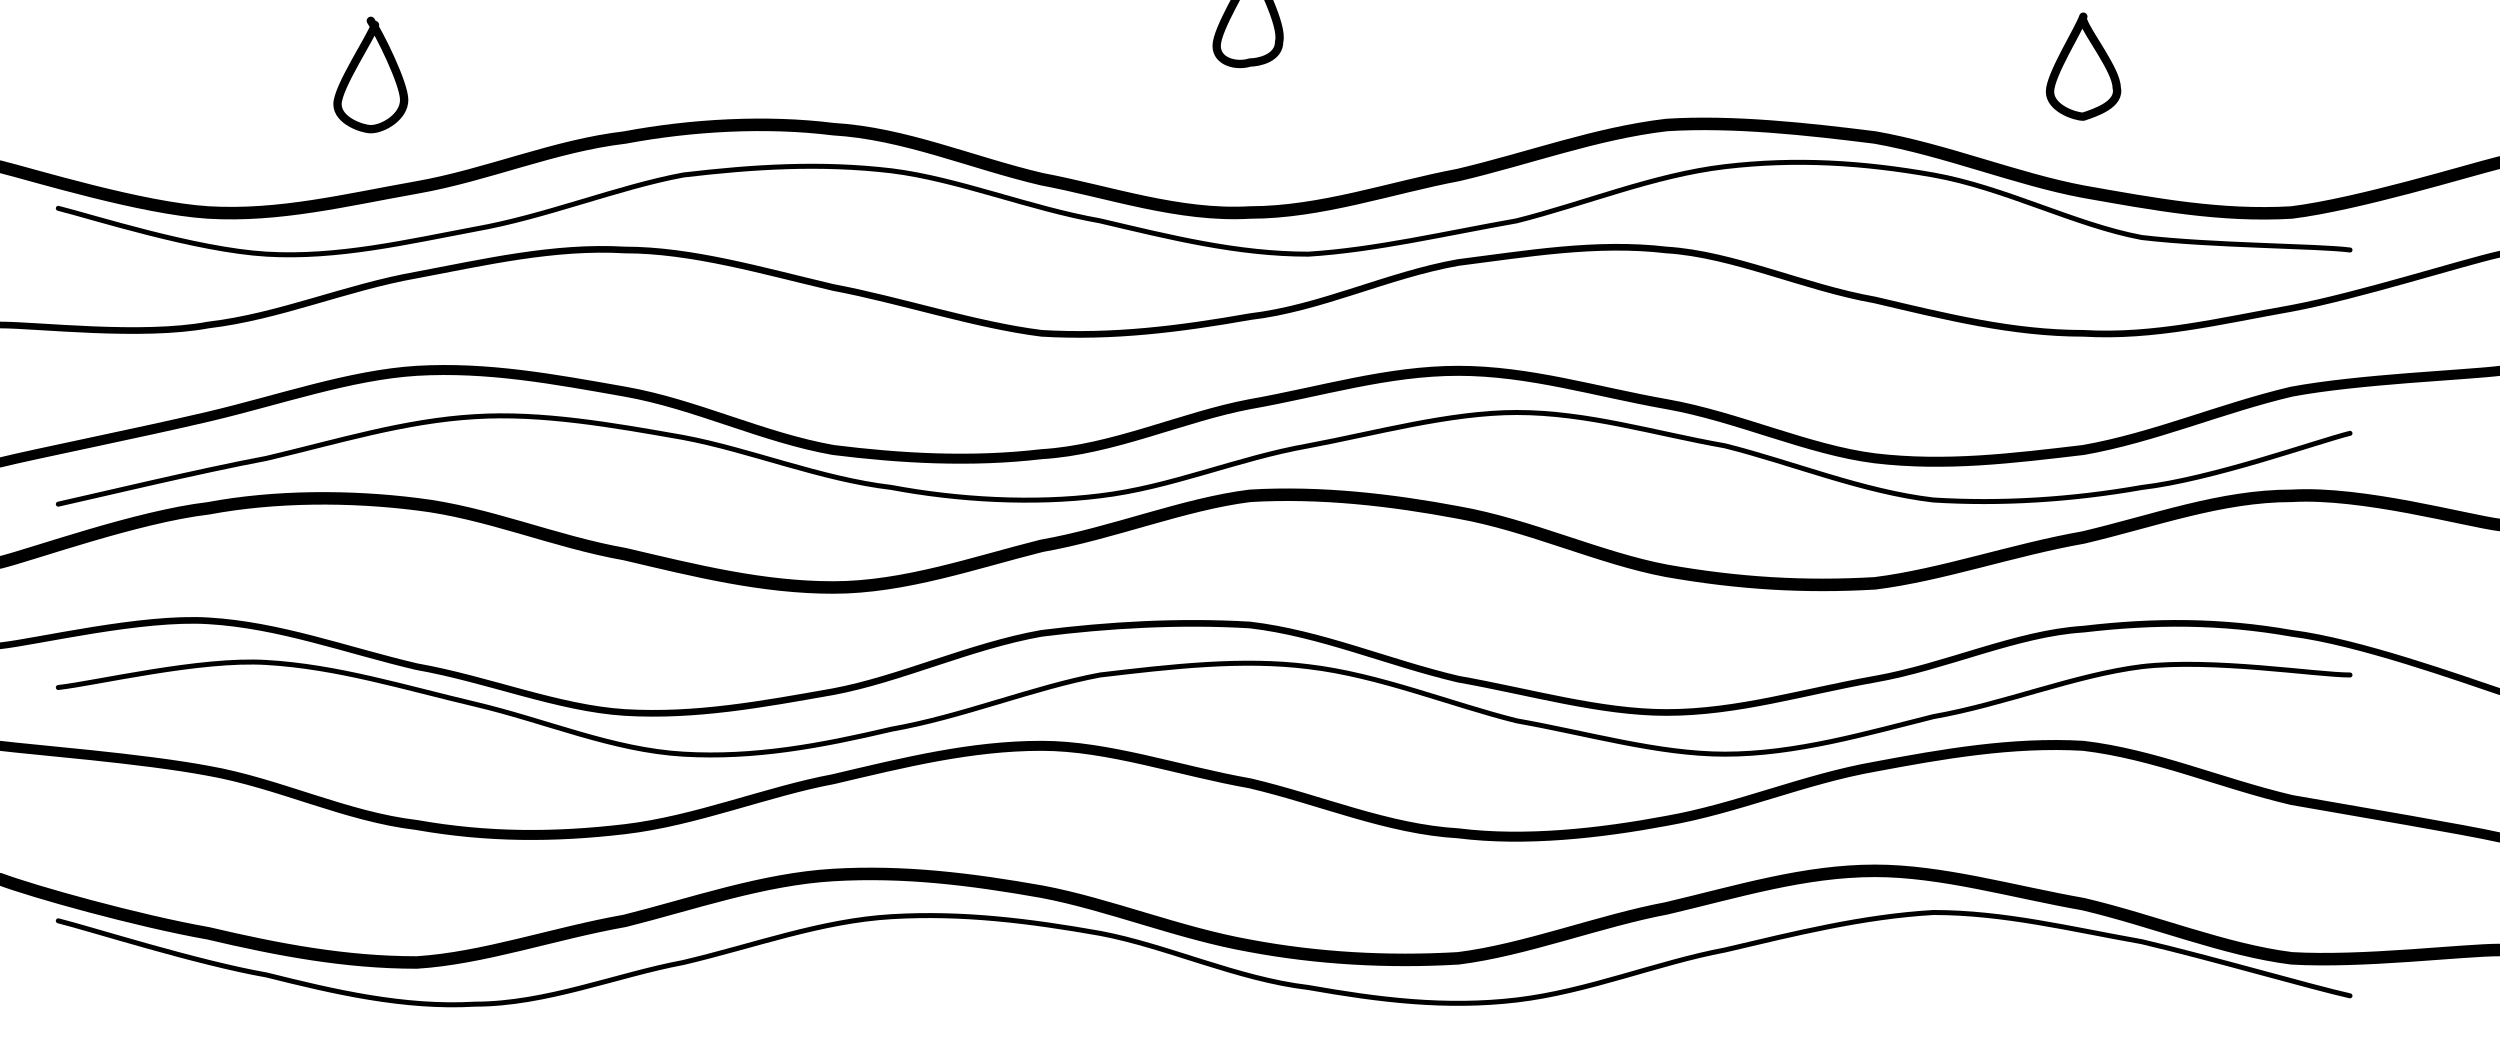
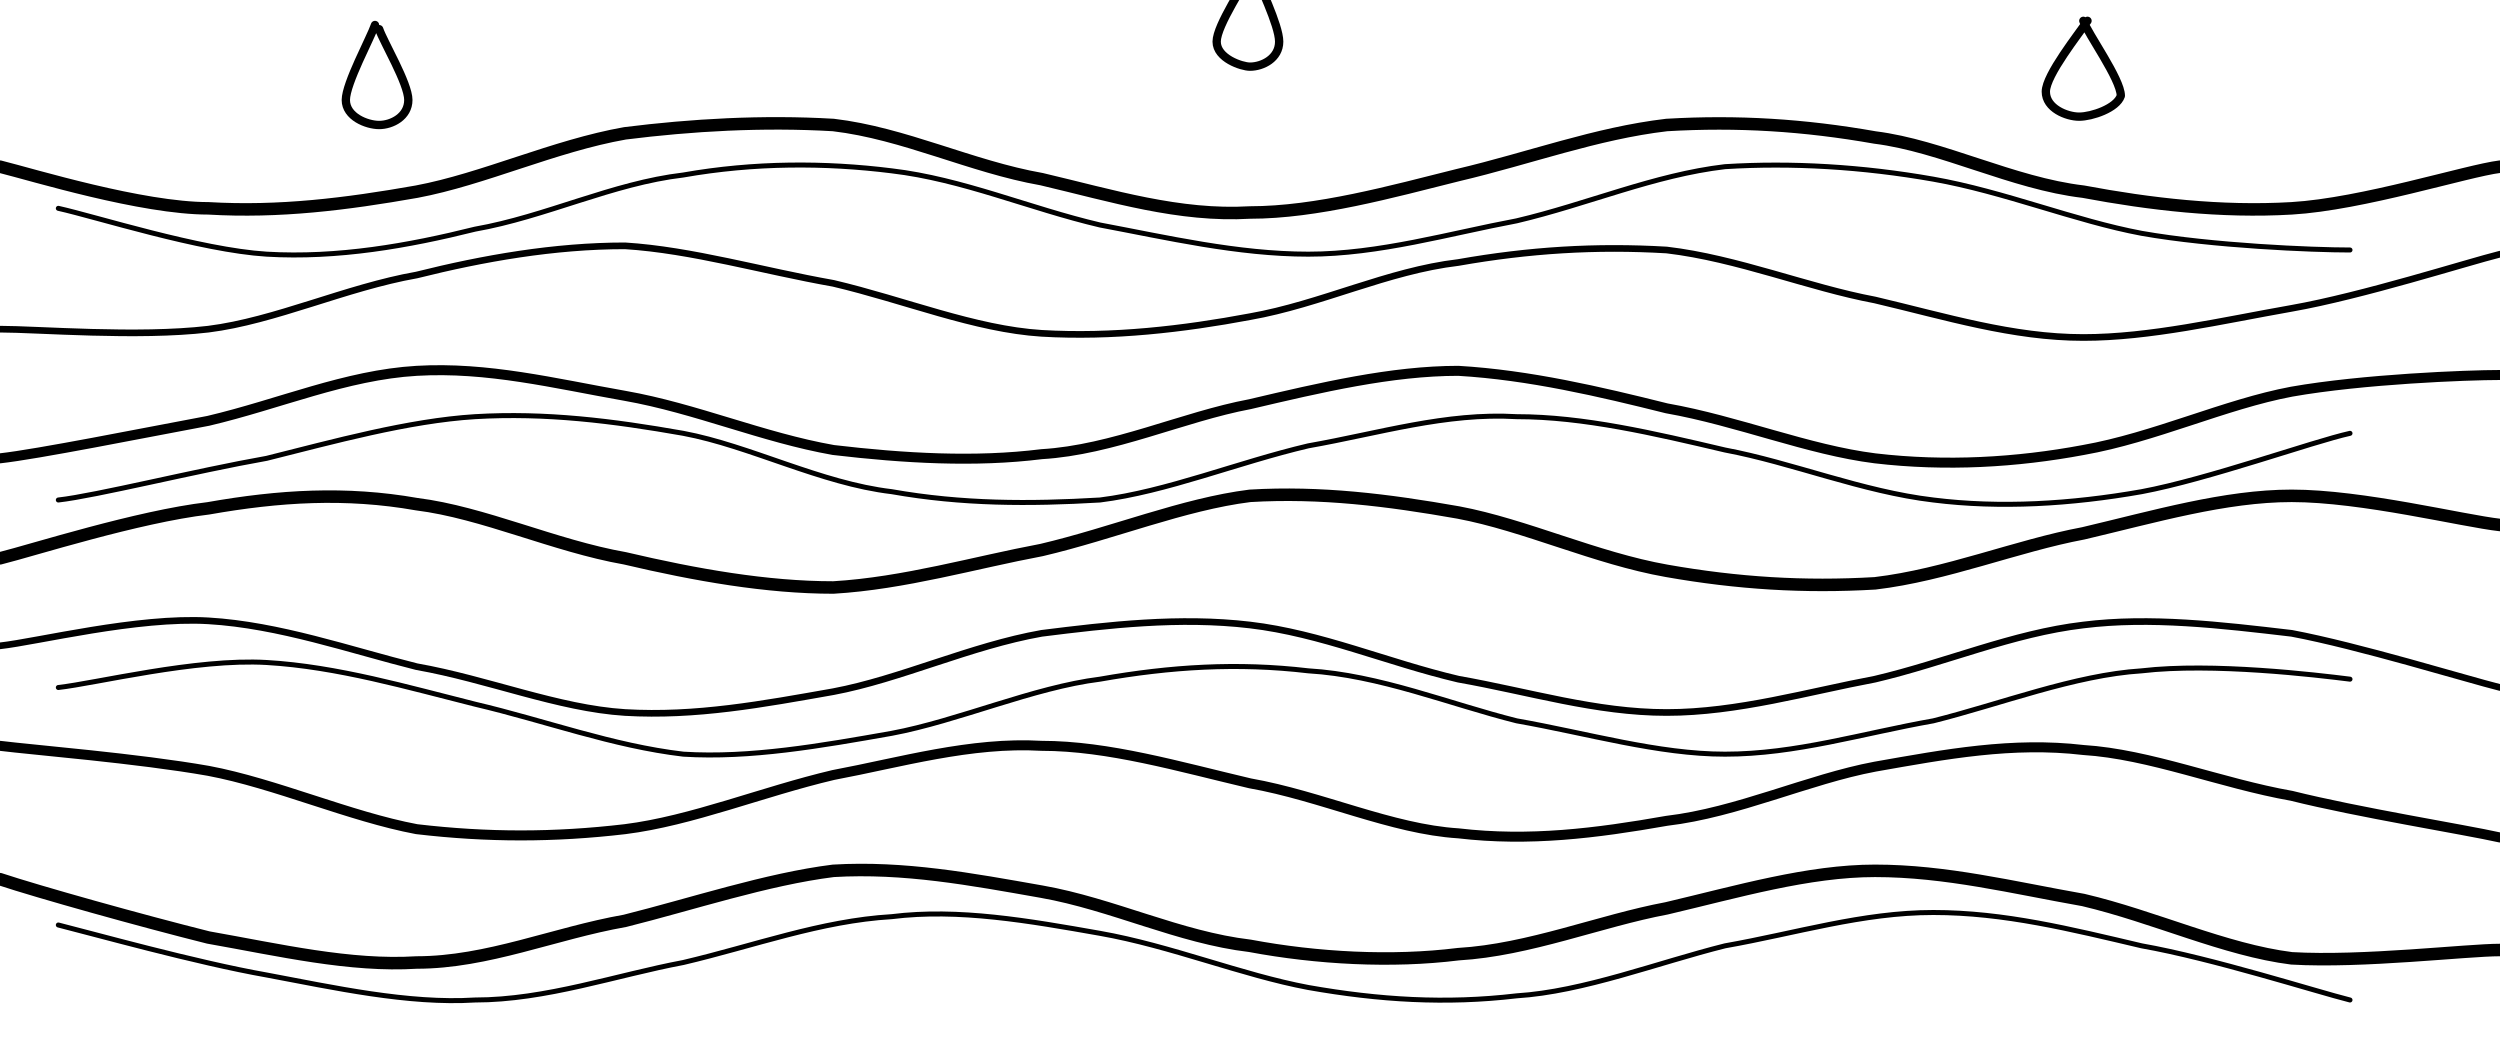
<svg xmlns="http://www.w3.org/2000/svg" viewBox="0 0 600 250" fill="none" stroke="currentColor" stroke-linecap="round" stroke-linejoin="round" aria-hidden="true" focusable="false">
-   <path d="M0 40C8 42 34 50 50 51C67 52 83 48 100 45C117 42 133 35 150 33C166 30 184 29 200 31C217 32 233 39 250 43C266 46 283 52 300 51C317 51 334 45 350 42C367 38 383 32 400 30C416 29 434 31 450 33C467 36 484 43 500 46C517 49 533 52 550 51C566 49 592 41 600 39" stroke-width="3" />
-   <path d="M14 50C22 52 47 60 64 61C81 62 98 58 114 55C131 52 148 45 164 42C181 40 197 39 214 41C230 43 247 50 264 53C281 57 297 61 314 61C330 60 347 56 364 53C380 49 397 42 414 40C431 38 447 39 464 42C481 45 498 54 514 57C531 59 556 59 564 60" stroke-width="1.2" />
-   <path d="M0 78C9 78 34 81 50 78C67 76 83 69 100 66C116 63 133 59 150 60C166 60 183 65 200 69C216 72 234 78 250 80C267 81 283 79 300 76C317 74 333 66 350 63C366 61 383 58 400 60C416 61 433 69 450 72C467 76 483 80 500 80C517 81 533 77 550 74C566 71 591 63 600 61" stroke-width="1.6" />
-   <path d="M0 111C8 109 33 104 50 100C67 96 84 90 100 89C117 88 133 91 150 94C167 97 183 105 200 108C216 110 233 111 250 109C267 108 284 100 300 97C317 94 333 89 350 89C367 89 383 94 400 97C417 100 434 108 450 110C467 112 483 110 500 108C517 105 533 98 550 94C566 91 592 90 600 89" stroke-width="2.4" />
-   <path d="M14 121C23 119 48 113 64 110C81 106 97 101 114 100C130 99 147 102 164 105C180 108 197 115 214 117C230 120 248 121 264 119C281 117 297 110 314 107C330 104 348 99 364 99C381 99 397 104 414 107C430 111 447 118 464 120C480 121 497 120 514 117C531 115 556 106 564 104" stroke-width="1.2" />
-   <path d="M0 135C8 133 33 124 50 122C66 119 84 119 100 121C117 123 133 130 150 133C167 137 183 141 200 141C217 141 234 135 250 131C267 128 284 121 300 119C317 118 334 120 350 123C367 126 384 134 400 137C417 140 433 141 450 140C466 138 483 132 500 129C517 125 533 119 550 119C567 118 592 125 600 126" stroke-width="3" />
-   <path d="M0 155C9 154 34 148 50 149C67 150 83 156 100 160C117 163 134 170 150 171C167 172 183 169 200 166C216 163 233 155 250 152C266 150 283 149 300 150C317 152 333 159 350 163C367 166 384 171 400 171C417 171 433 166 450 163C467 160 484 152 500 151C517 149 533 149 550 152C566 154 591 163 600 166" stroke-width="1.6" />
-   <path d="M14 165C23 164 48 158 64 159C81 160 97 165 114 169C131 173 147 180 164 181C181 182 197 179 214 175C231 172 248 165 264 162C281 160 298 158 314 160C331 162 348 169 364 173C381 176 398 181 414 181C431 181 448 176 464 172C481 169 498 162 514 160C531 158 556 162 564 162" stroke-width="1.2" />
-   <path d="M0 179C8 180 34 182 50 185C67 188 83 196 100 198C117 201 133 201 150 199C167 197 184 190 200 187C217 183 233 179 250 179C266 179 283 185 300 188C317 192 333 199 350 200C366 202 384 200 400 197C417 194 433 187 450 184C466 181 483 178 500 179C517 181 533 188 550 192C567 195 591 199 600 201" stroke-width="2.4" />
-   <path d="M0 211C8 214 33 221 50 224C67 228 83 231 100 231C116 230 133 224 150 221C166 217 183 211 200 210C217 209 233 211 250 214C266 217 283 224 300 227C316 230 333 231 350 230C366 228 384 221 400 218C417 214 433 209 450 209C466 209 483 214 500 217C517 221 534 228 550 230C567 231 591 228 600 228" stroke-width="3" />
-   <path d="M14 221C22 223 47 231 64 234C80 238 97 242 114 241C131 241 148 234 164 231C181 227 197 221 214 220C231 219 247 221 264 224C280 227 297 235 314 237C331 240 347 242 364 240C381 238 398 231 414 228C431 224 447 220 464 219C481 219 497 223 514 226C531 230 555 237 564 239" stroke-width="1.2" />
-   <path d="M90 6C89 9 81 21 81 25C81 29 87 31 89 31C92 31 97 28 97 24C97 20 91 8 89 5" stroke-width="2" />
-   <path d="M300 -7C299 -4 292 7 292 11C292 15 297 16 300 15C302 15 307 14 307 10C308 6 302 -5 301 -8" stroke-width="2" />
-   <path d="M500 4C499 7 492 18 492 22C492 26 498 28 500 28C503 27 509 25 508 21C508 17 501 8 500 5" stroke-width="2" />
+   <path d="M0 40C8 42 34 50 50 50C67 51 83 49 100 46C116 43 133 35 150 32C166 30 183 29 200 30C217 32 233 40 250 43C267 47 283 52 300 51C316 51 334 46 350 42C367 38 383 32 400 30C417 29 433 30 450 33C466 35 483 44 500 46C516 49 533 51 550 50C567 49 592 41 600 40" stroke-width="3" />
+   <path d="M14 50C23 52 48 60 64 61C81 62 98 59 114 55C131 52 147 44 164 42C181 39 198 39 214 41C231 43 247 50 264 54C280 57 297 61 314 61C331 61 348 56 364 53C381 49 397 42 414 40C430 39 447 40 464 43C481 46 498 53 514 56C531 59 555 60 564 60" stroke-width="1.2" />
+   <path d="M0 79C9 79 33 81 50 79C66 77 83 69 100 66C116 62 133 59 150 59C166 60 183 65 200 68C217 72 234 79 250 80C267 81 284 79 300 76C317 73 333 65 350 63C367 60 383 59 400 60C417 62 434 69 450 72C467 76 483 81 500 81C516 81 533 77 550 74C567 71 592 63 600 61" stroke-width="1.6" />
+   <path d="M0 110C9 109 34 104 50 101C67 97 83 90 100 89C117 88 133 92 150 95C167 98 183 105 200 108C217 110 234 111 250 109C267 108 284 100 300 97C317 93 334 89 350 89C367 90 384 94 400 98C417 101 434 108 450 110C467 112 484 111 500 108C517 105 534 97 550 94C567 91 592 90 600 90" stroke-width="2.4" />
+   <path d="M14 120C23 119 47 113 64 110C80 106 98 101 114 100C131 99 147 101 164 104C180 107 197 116 214 118C231 121 247 121 264 120C280 118 297 111 314 107C331 104 347 99 364 100C380 100 397 104 414 108C430 111 447 118 464 120C480 122 497 121 514 118C530 115 555 106 564 104" stroke-width="1.2" />
+   <path d="M0 134C8 132 33 124 50 122C67 119 83 118 100 121C116 123 133 131 150 134C167 138 184 141 200 141C217 140 234 135 250 132C267 128 284 121 300 119C317 118 333 120 350 123C366 126 383 134 400 137C417 140 433 141 450 140C467 138 484 131 500 128C517 124 534 119 550 119C567 119 591 125 600 126" stroke-width="3" />
+   <path d="M0 155C9 154 33 148 50 149C67 150 84 156 100 160C117 163 134 170 150 171C167 172 183 169 200 166C216 163 233 155 250 152C266 150 283 148 300 150C317 152 333 159 350 163C367 166 383 171 400 171C417 171 434 166 450 163C467 159 483 152 500 150C516 148 533 150 550 152C566 155 592 163 600 165" stroke-width="1.6" />
+   <path d="M14 165C23 164 47 158 64 159C81 160 98 165 114 169C131 173 147 179 164 181C180 182 197 179 214 176C230 173 248 165 264 163C281 160 297 159 314 161C331 162 348 169 364 173C381 176 398 181 414 181C431 181 447 176 464 173C480 169 498 162 514 161C531 159 556 162 564 163" stroke-width="1.2" />
+   <path d="M0 179C8 180 33 182 50 185C66 188 84 196 100 199C117 201 133 201 150 199C166 197 183 190 200 186C216 183 233 178 250 179C266 179 283 184 300 188C317 191 334 199 350 200C367 202 383 200 400 197C417 195 434 187 450 184C467 181 483 178 500 180C516 181 533 188 550 191C566 195 591 199 600 201" stroke-width="2.4" />
+   <path d="M0 211C9 214 34 221 50 225C67 228 84 232 100 231C117 231 133 224 150 221C166 217 184 211 200 209C217 208 233 211 250 214C267 217 283 225 300 227C316 230 334 231 350 229C367 228 384 221 400 218C417 214 434 209 450 209C467 209 483 213 500 216C517 220 534 228 550 230C567 231 592 228 600 228" stroke-width="3" />
+   <path d="M14 222C22 224 47 231 64 234C80 237 98 241 114 240C131 240 148 234 164 231C181 227 197 221 214 220C230 218 247 221 264 224C281 227 298 234 314 237C331 240 347 241 364 239C380 238 398 231 414 227C431 224 447 219 464 219C481 219 497 223 514 227C531 230 556 238 564 240" stroke-width="1.2" />
+   <path d="M90 6C89 9 83 20 83 24C83 28 88 30 91 30C94 30 98 28 98 24C98 20 92 10 91 7" stroke-width="2" />
+   <path d="M300 -7C299 -4 292 6 292 10C292 14 298 16 300 16C303 16 307 14 307 10C307 6 302 -4 301 -7" stroke-width="2" />
+   <path d="M501 5C499 8 491 18 491 22C491 26 496 28 499 28C502 28 508 26 509 23C509 19 501 8 500 5" stroke-width="2" />
</svg>
